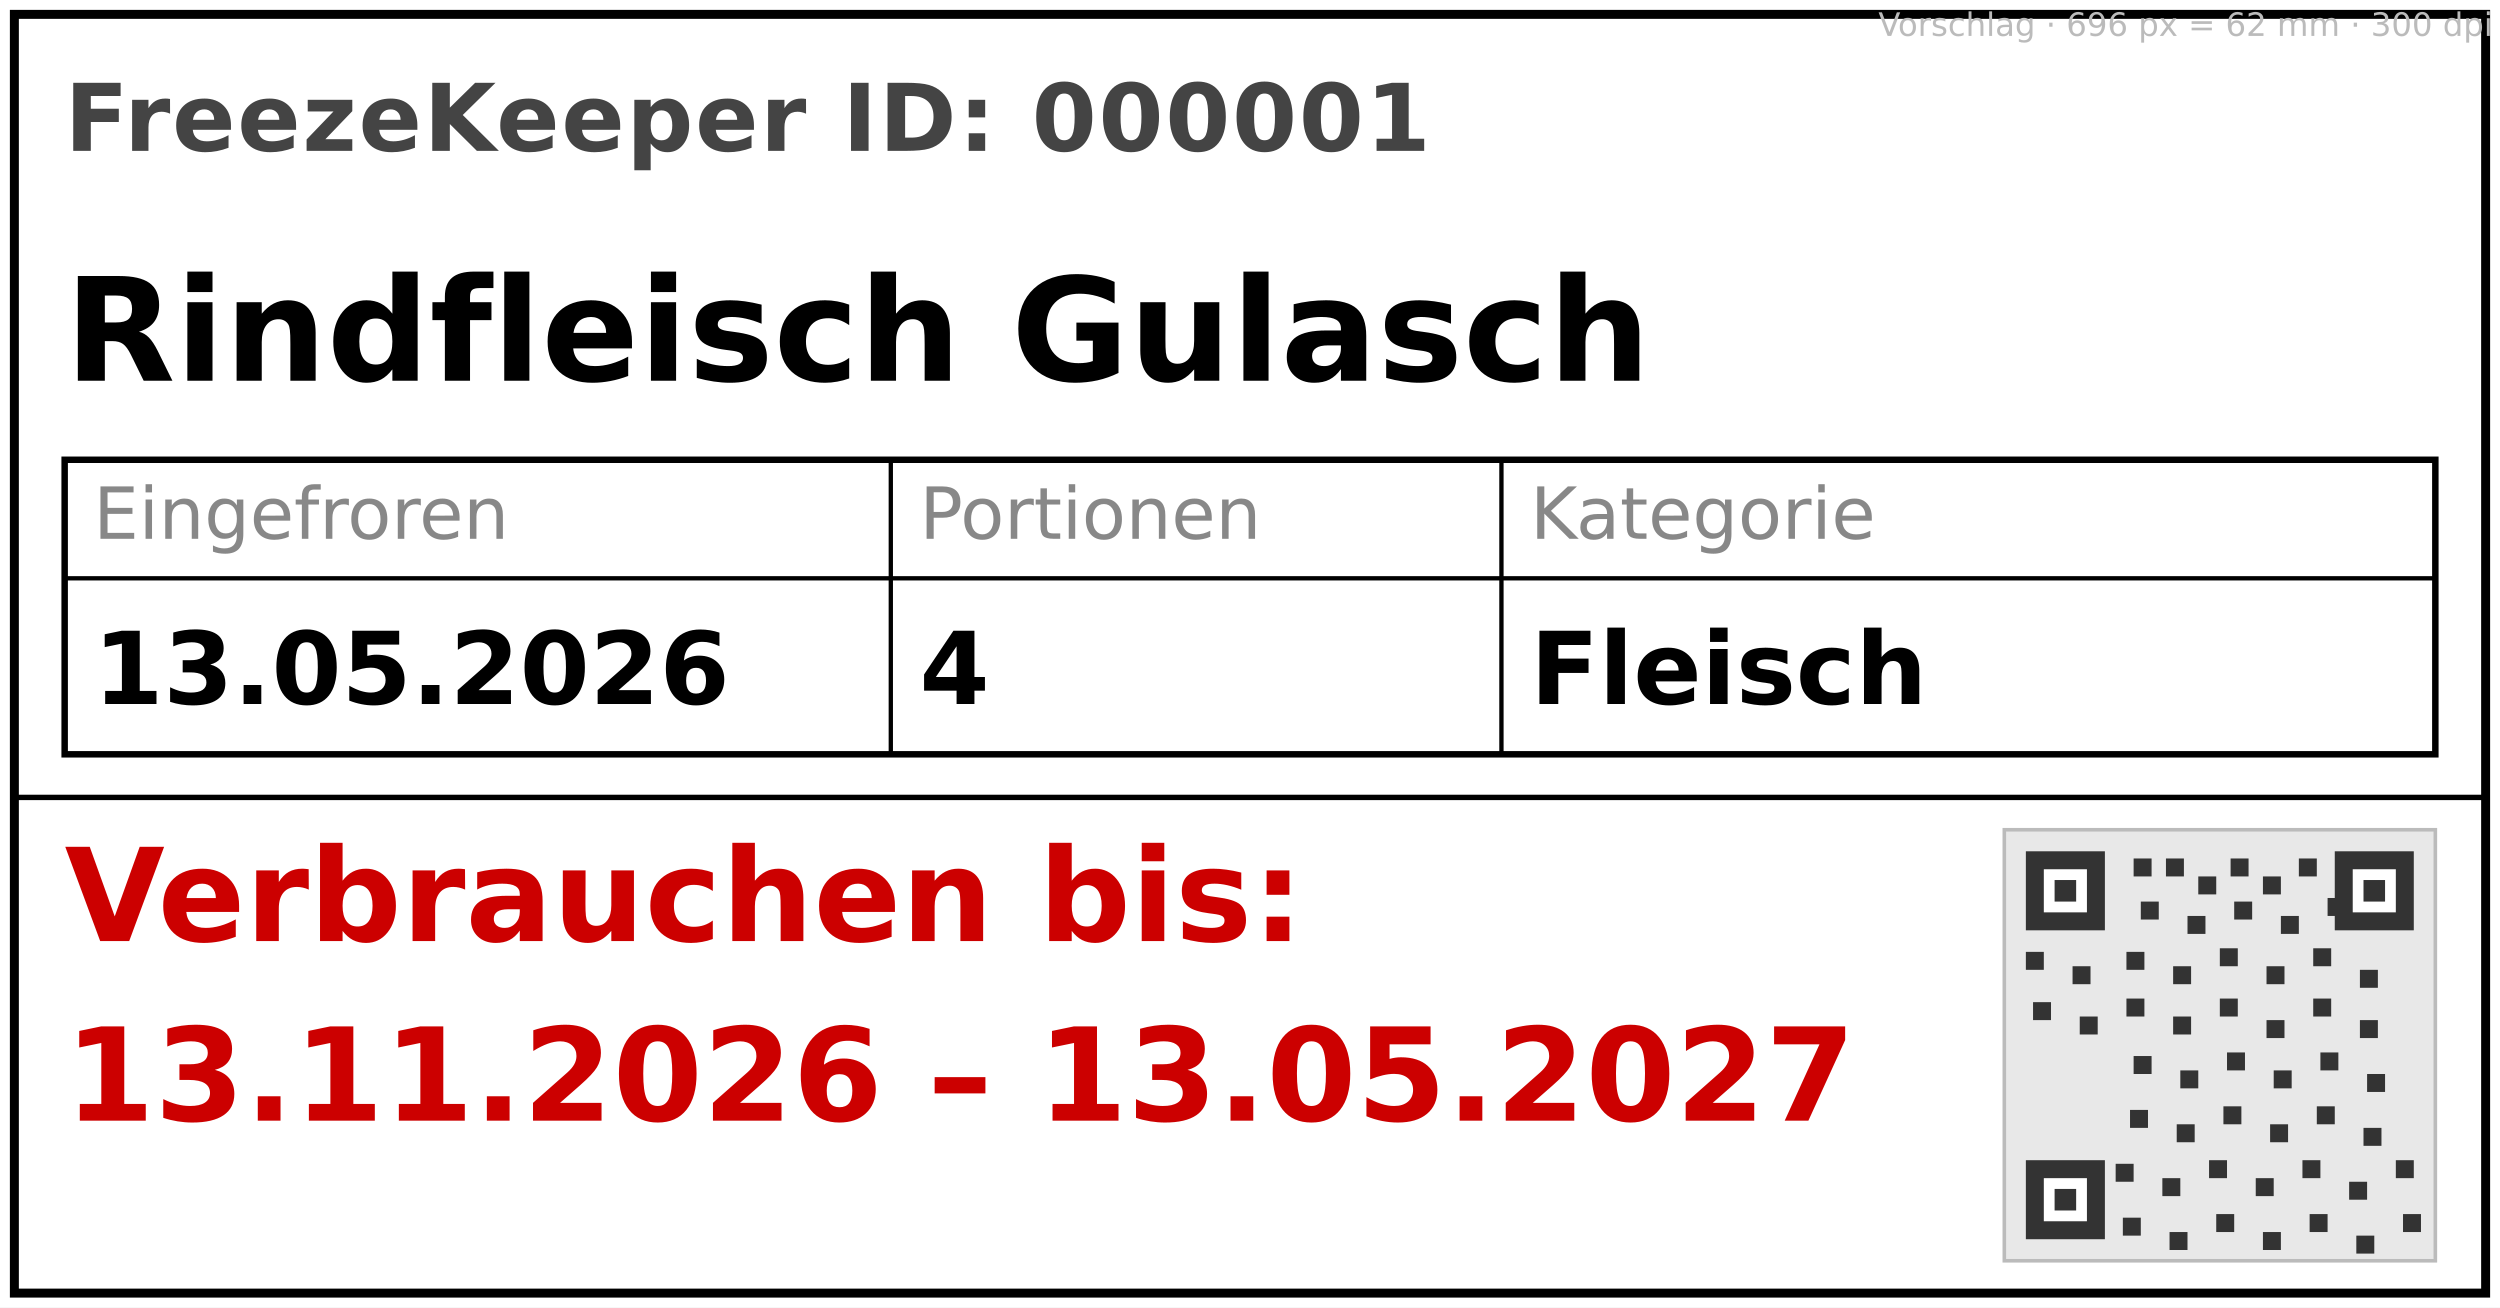
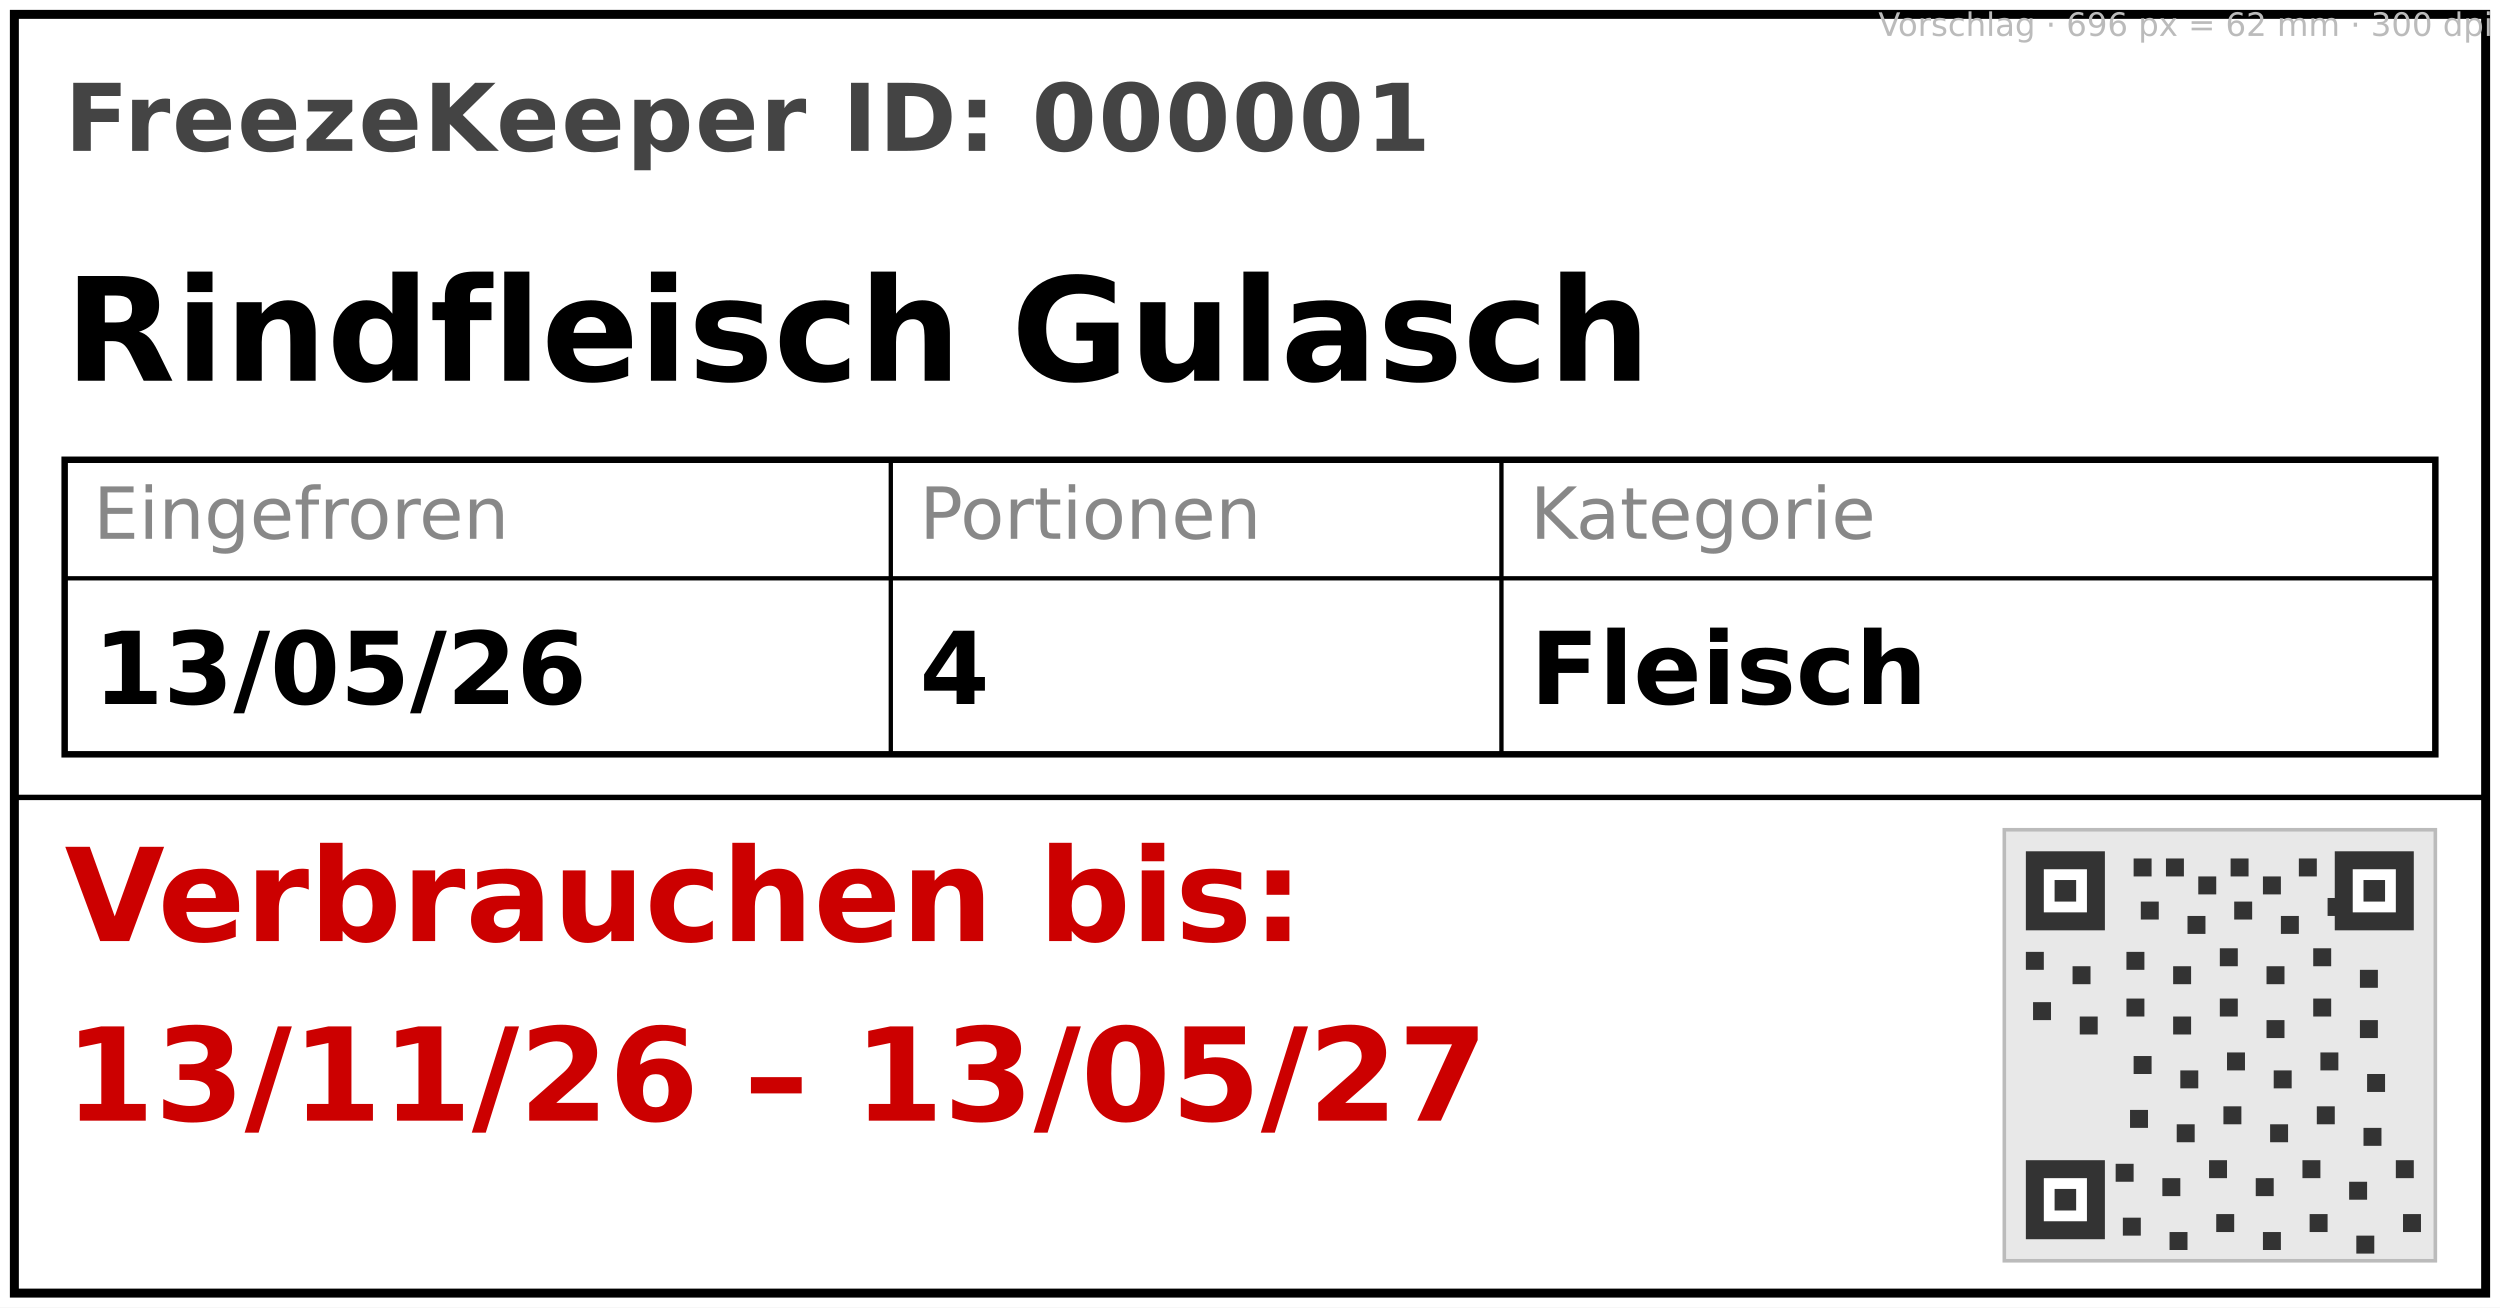
<svg xmlns="http://www.w3.org/2000/svg" width="696" height="364" viewBox="0 0 696 364" style="background:#fff; font-family: 'DejaVu Sans', 'Liberation Sans', Arial, sans-serif;">
  <rect width="696" height="364" fill="white" />
  <rect x="4" y="4" width="688" height="356" fill="none" stroke="black" stroke-width="2.5" />
  <text x="18" y="42" font-size="26" font-weight="bold" fill="#444" letter-spacing="0.5">FreezeKeeper   ID: 000001</text>
  <text x="18" y="106" font-size="40" font-weight="bold" fill="black">Rindfleisch Gulasch</text>
  <rect x="18" y="128" width="660" height="82" fill="none" stroke="black" stroke-width="1.8" />
  <line x1="18" y1="161" x2="678" y2="161" stroke="black" stroke-width="1.2" />
  <line x1="248" y1="128" x2="248" y2="210" stroke="black" stroke-width="1.2" />
  <line x1="418" y1="128" x2="418" y2="210" stroke="black" stroke-width="1.2" />
  <text x="26" y="150" font-size="20" fill="#888">Eingefroren</text>
  <text x="256" y="150" font-size="20" fill="#888">Portionen</text>
  <text x="426" y="150" font-size="20" fill="#888">Kategorie</text>
-   <text x="26" y="196" font-size="28" font-weight="bold" fill="black">13.05.2026</text>
+   <text x="26" y="196" font-size="28" font-weight="bold" fill="black">13/05/26</text>
  <text x="256" y="196" font-size="28" font-weight="bold" fill="black">4</text>
  <text x="426" y="196" font-size="28" font-weight="bold" fill="black">Fleisch</text>
  <line x1="4" y1="222" x2="692" y2="222" stroke="black" stroke-width="1.5" />
  <text x="18" y="262" font-size="36" font-weight="bold" fill="#cc0000">Verbrauchen bis:</text>
-   <text x="18" y="312" font-size="36" font-weight="bold" fill="#cc0000">13.11.2026 – 13.05.2027</text>
+   <text x="18" y="312" font-size="36" font-weight="bold" fill="#cc0000">13/11/26 – 13/05/27</text>
  <g transform="translate(0,9)">
    <rect x="558" y="222" width="120" height="120" fill="#e8e8e8" stroke="#bbb" stroke-width="1" />
    <rect x="564" y="228" width="22" height="22" fill="#333" />
    <rect x="569" y="233" width="12" height="12" fill="white" />
    <rect x="572" y="236" width="6" height="6" fill="#333" />
    <rect x="650" y="228" width="22" height="22" fill="#333" />
    <rect x="655" y="233" width="12" height="12" fill="white" />
    <rect x="658" y="236" width="6" height="6" fill="#333" />
    <rect x="564" y="314" width="22" height="22" fill="#333" />
    <rect x="569" y="319" width="12" height="12" fill="white" />
    <rect x="572" y="322" width="6" height="6" fill="#333" />
    <rect x="594" y="230" width="5" height="5" fill="#333" />
    <rect x="603" y="230" width="5" height="5" fill="#333" />
    <rect x="612" y="235" width="5" height="5" fill="#333" />
    <rect x="621" y="230" width="5" height="5" fill="#333" />
    <rect x="630" y="235" width="5" height="5" fill="#333" />
    <rect x="640" y="230" width="5" height="5" fill="#333" />
    <rect x="596" y="242" width="5" height="5" fill="#333" />
    <rect x="609" y="246" width="5" height="5" fill="#333" />
    <rect x="622" y="242" width="5" height="5" fill="#333" />
    <rect x="635" y="246" width="5" height="5" fill="#333" />
    <rect x="648" y="241" width="5" height="5" fill="#333" />
    <rect x="564" y="256" width="5" height="5" fill="#333" />
    <rect x="577" y="260" width="5" height="5" fill="#333" />
    <rect x="592" y="256" width="5" height="5" fill="#333" />
    <rect x="605" y="260" width="5" height="5" fill="#333" />
    <rect x="618" y="255" width="5" height="5" fill="#333" />
    <rect x="631" y="260" width="5" height="5" fill="#333" />
    <rect x="644" y="255" width="5" height="5" fill="#333" />
    <rect x="657" y="261" width="5" height="5" fill="#333" />
    <rect x="566" y="270" width="5" height="5" fill="#333" />
    <rect x="579" y="274" width="5" height="5" fill="#333" />
    <rect x="592" y="269" width="5" height="5" fill="#333" />
    <rect x="605" y="274" width="5" height="5" fill="#333" />
    <rect x="618" y="269" width="5" height="5" fill="#333" />
    <rect x="631" y="275" width="5" height="5" fill="#333" />
    <rect x="644" y="269" width="5" height="5" fill="#333" />
    <rect x="657" y="275" width="5" height="5" fill="#333" />
    <rect x="594" y="285" width="5" height="5" fill="#333" />
    <rect x="607" y="289" width="5" height="5" fill="#333" />
    <rect x="620" y="284" width="5" height="5" fill="#333" />
    <rect x="633" y="289" width="5" height="5" fill="#333" />
    <rect x="646" y="284" width="5" height="5" fill="#333" />
    <rect x="659" y="290" width="5" height="5" fill="#333" />
    <rect x="593" y="300" width="5" height="5" fill="#333" />
    <rect x="606" y="304" width="5" height="5" fill="#333" />
    <rect x="619" y="299" width="5" height="5" fill="#333" />
    <rect x="632" y="304" width="5" height="5" fill="#333" />
    <rect x="645" y="299" width="5" height="5" fill="#333" />
    <rect x="658" y="305" width="5" height="5" fill="#333" />
    <rect x="589" y="315" width="5" height="5" fill="#333" />
    <rect x="602" y="319" width="5" height="5" fill="#333" />
    <rect x="615" y="314" width="5" height="5" fill="#333" />
    <rect x="628" y="319" width="5" height="5" fill="#333" />
    <rect x="641" y="314" width="5" height="5" fill="#333" />
    <rect x="654" y="320" width="5" height="5" fill="#333" />
    <rect x="667" y="314" width="5" height="5" fill="#333" />
    <rect x="591" y="330" width="5" height="5" fill="#333" />
    <rect x="604" y="334" width="5" height="5" fill="#333" />
    <rect x="617" y="329" width="5" height="5" fill="#333" />
    <rect x="630" y="334" width="5" height="5" fill="#333" />
    <rect x="643" y="329" width="5" height="5" fill="#333" />
    <rect x="656" y="335" width="5" height="5" fill="#333" />
    <rect x="669" y="329" width="5" height="5" fill="#333" />
  </g>
  <text x="694" y="10" font-size="9" text-anchor="end" fill="#bbb">Vorschlag · 696 px = 62 mm · 300 dpi</text>
</svg>
